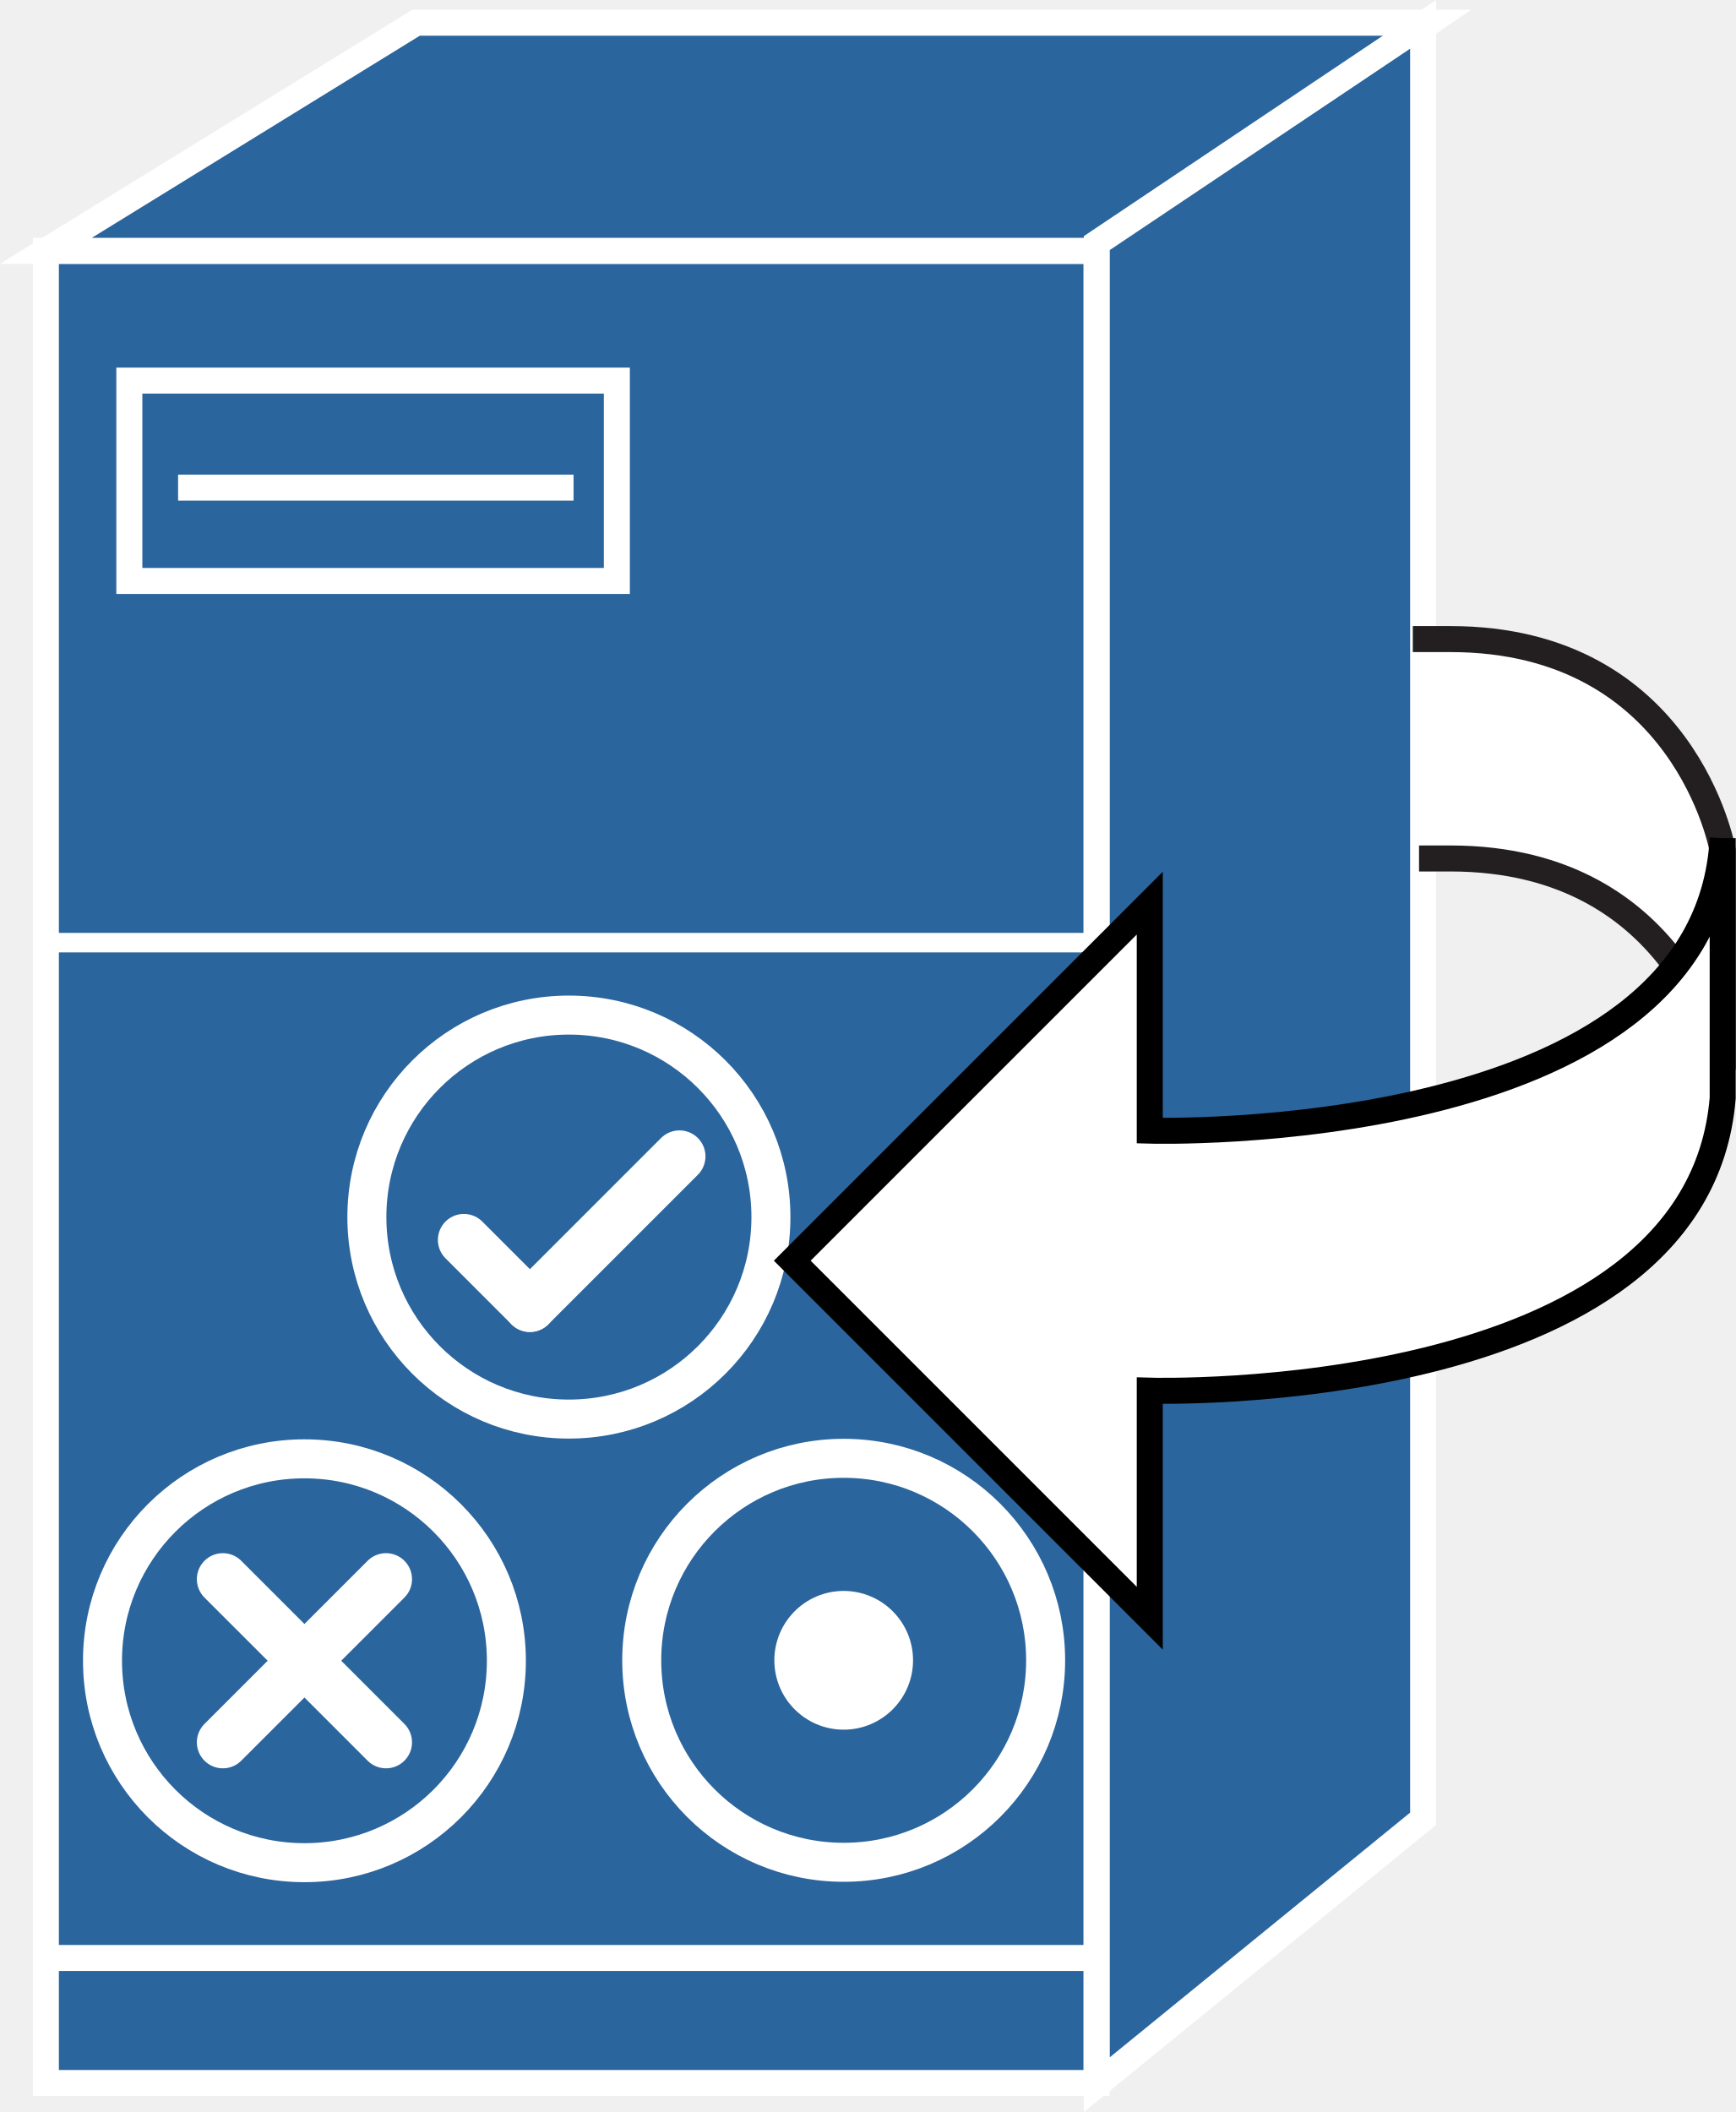
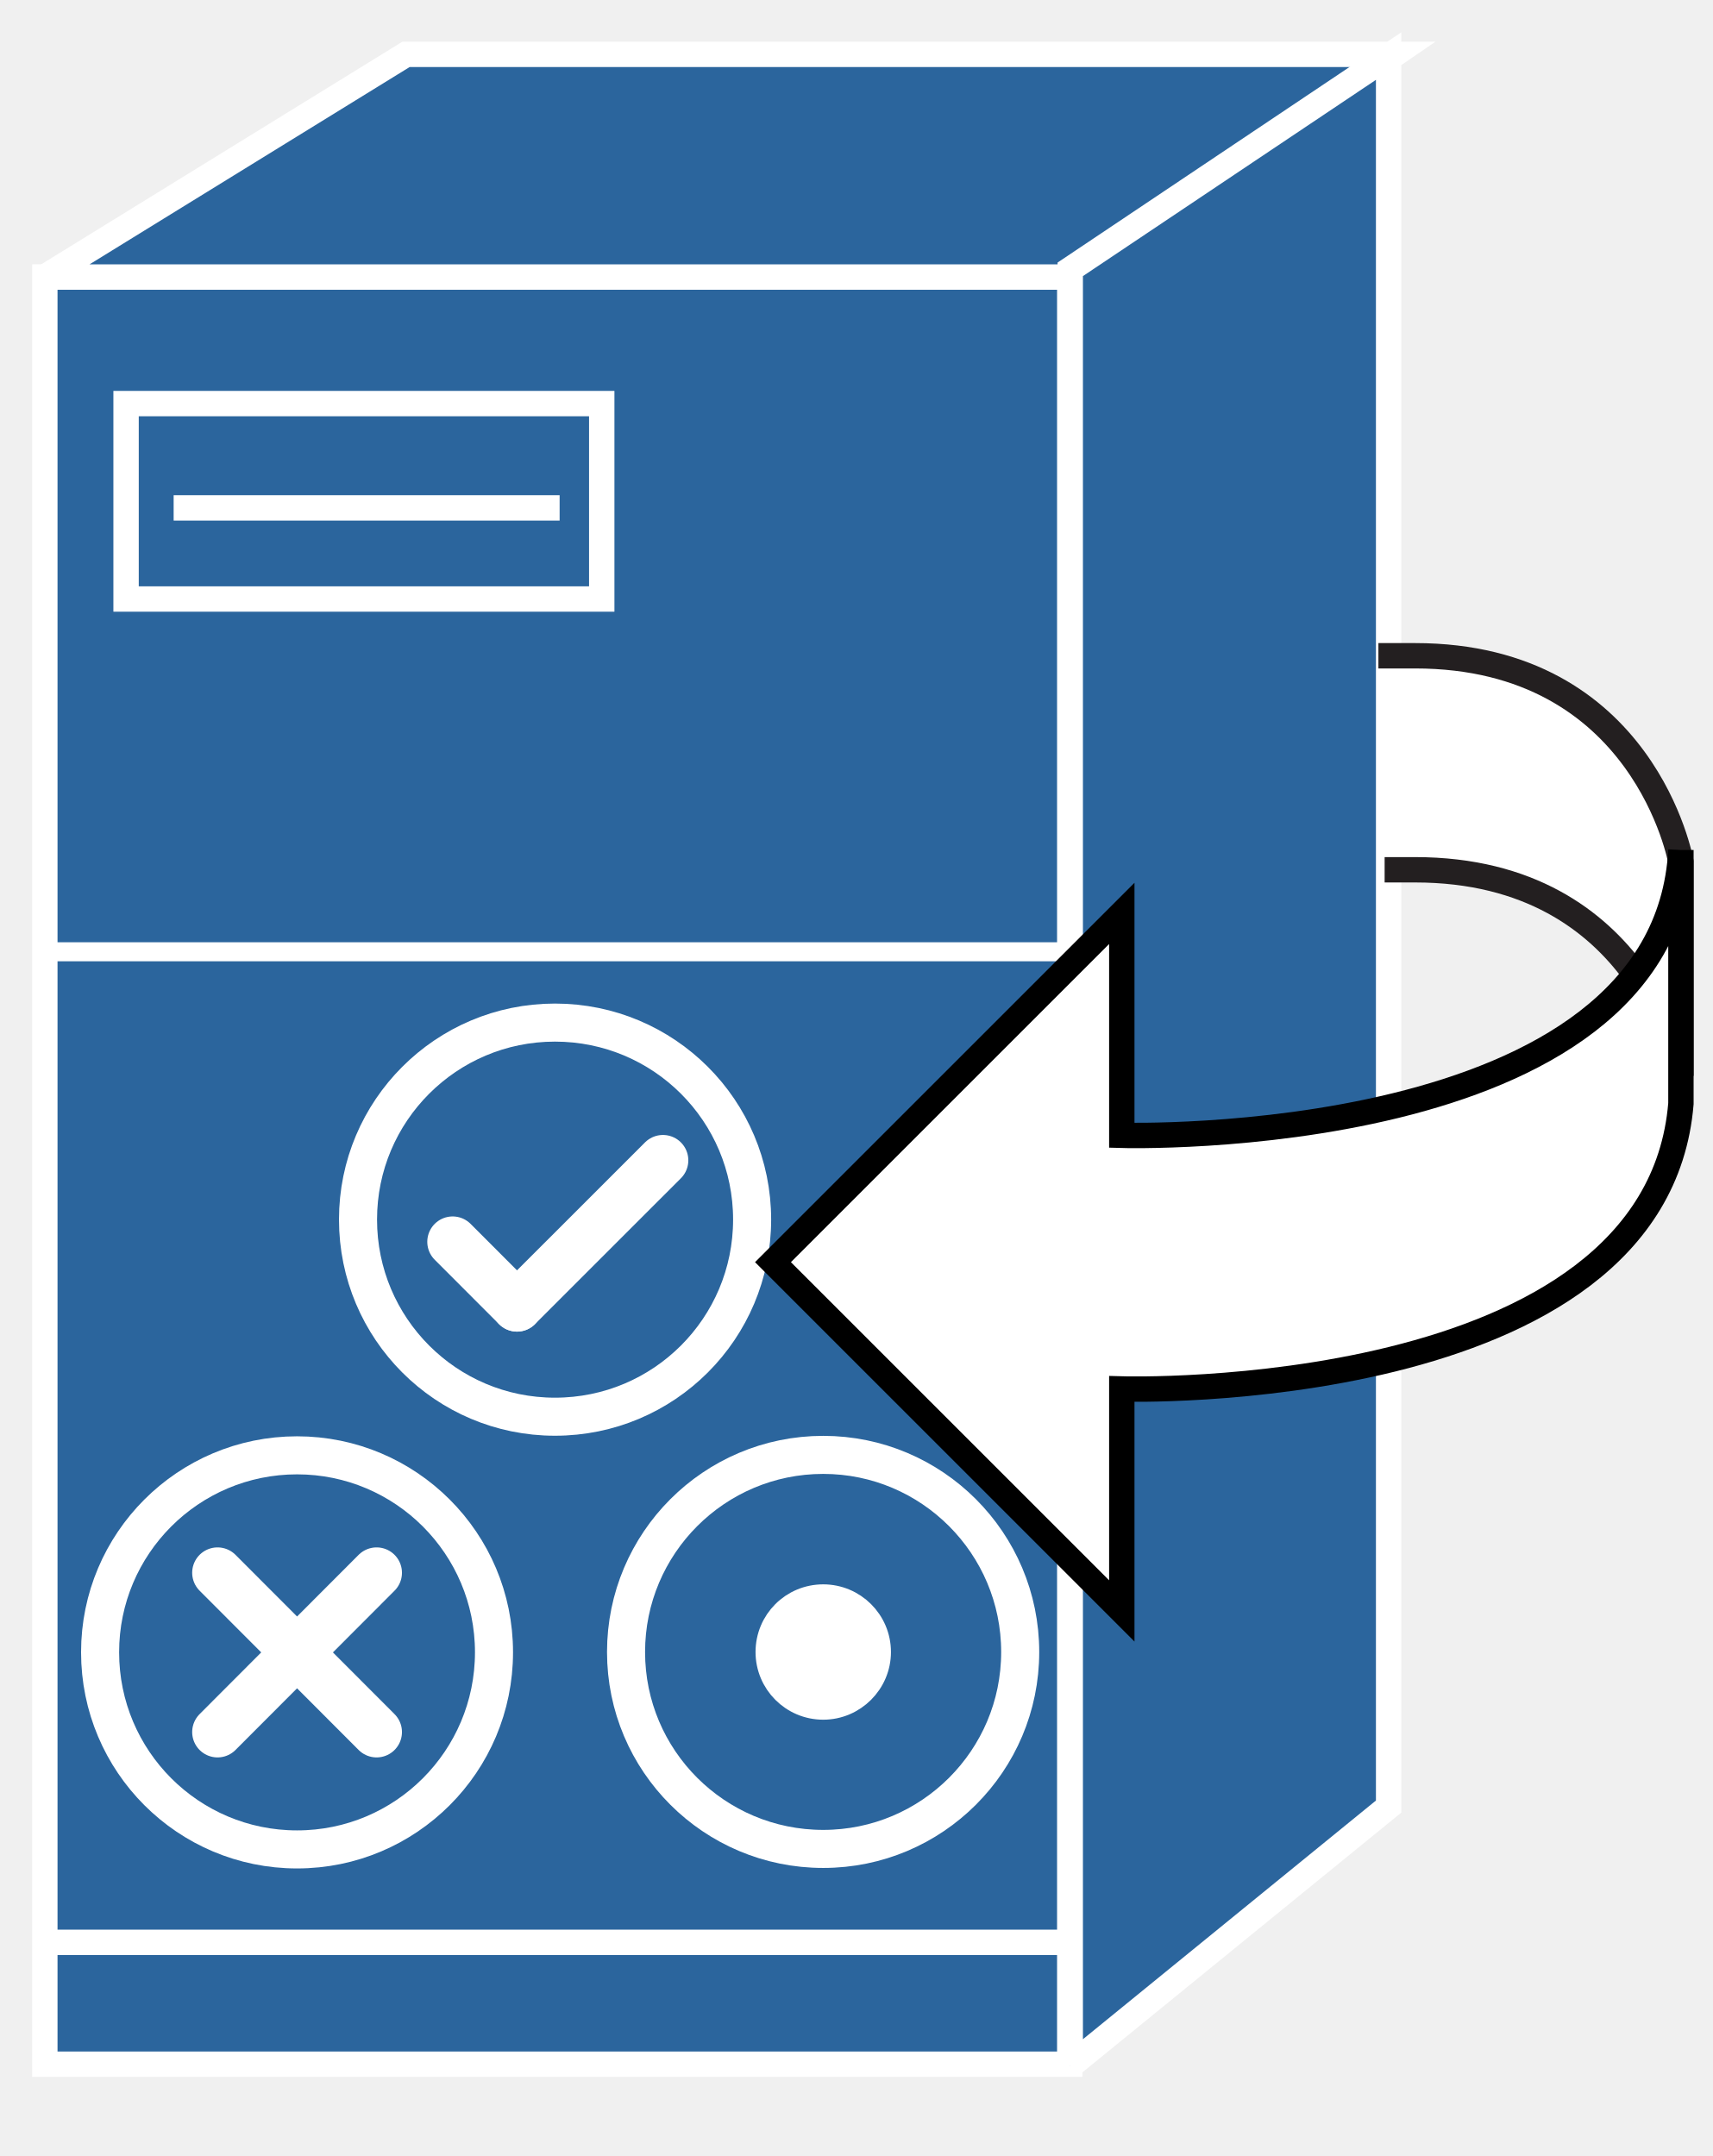
- <svg xmlns="http://www.w3.org/2000/svg" viewBox="0 0 33.378 40.613" height="40.613" width="33.378" xml:space="preserve" version="1.1" id="svg2">
+ <svg xmlns="http://www.w3.org/2000/svg" viewBox="0 0 33.75 42.5" height="42.5" width="33.75" xml:space="preserve" version="1.1" id="svg2">
  <defs id="defs6" />
-   <g transform="matrix(1.25,0,0,-1.25,-5.5347377e-4,40.61353)" id="g10">
+   <g transform="matrix(1.25,0,0,-1.25,0,42.5)" id="g10">
    <g transform="scale(0.1,0.1)" id="g12">
-       <path id="path14" style="fill:#2b659d;fill-opacity:1;fill-rule:nonzero;stroke:none" d="m 7.062,4.465 161.629,0 0,281.852 -161.629,0 0,-281.852 z" />
-       <path id="path16" style="fill:none;stroke:#ffffff;stroke-width:4;stroke-linecap:butt;stroke-linejoin:miter;stroke-miterlimit:4;stroke-dasharray:none;stroke-opacity:1" d="m 7.062,4.465 161.629,0 0,281.852 -161.629,0 0,-281.852 z" />
-       <path id="path18" style="fill:none;stroke:#ffffff;stroke-width:4;stroke-linecap:butt;stroke-linejoin:miter;stroke-miterlimit:4;stroke-dasharray:none;stroke-opacity:1" d="m 7.004,23.699 160.906,0" />
-       <path id="path20" style="fill:none;stroke:#ffffff;stroke-width:6;stroke-linecap:butt;stroke-linejoin:miter;stroke-miterlimit:4;stroke-dasharray:none;stroke-opacity:1" d="m 160.867,69.492 c 0,-17.168 -13.902,-31.074 -31.07,-31.074 -17.156,0 -31.067,13.906 -31.067,31.074 0,17.148 13.911,31.074 31.067,31.074 17.168,0 31.07,-13.925 31.07,-31.074 z" />
-       <path id="path22" style="fill:#ffffff;fill-opacity:1;fill-rule:nonzero;stroke:none" d="m 138.469,69.492 c 0,-4.785 -3.887,-8.672 -8.672,-8.672 -4.785,0 -8.664,3.887 -8.664,8.672 0,4.785 3.879,8.672 8.664,8.672 4.785,0 8.672,-3.887 8.672,-8.672" />
-       <path id="path24" style="fill:none;stroke:#ffffff;stroke-width:4;stroke-linecap:butt;stroke-linejoin:miter;stroke-miterlimit:4;stroke-dasharray:none;stroke-opacity:1" d="m 138.469,69.492 c 0,-4.785 -3.887,-8.672 -8.672,-8.672 -4.785,0 -8.664,3.887 -8.664,8.672 0,4.785 3.879,8.672 8.664,8.672 4.785,0 8.672,-3.887 8.672,-8.672 z" />
-       <path id="path26" style="fill:none;stroke:#ffffff;stroke-width:6;stroke-linecap:butt;stroke-linejoin:miter;stroke-miterlimit:4;stroke-dasharray:none;stroke-opacity:1" d="M 77.906,69.434 C 77.906,52.266 64,38.359 46.832,38.359 c -17.152,0 -31.059,13.906 -31.059,31.074 0,17.148 13.906,31.054 31.059,31.054 17.168,0 31.074,-13.906 31.074,-31.054 z" />
-       <path id="path28" style="fill:none;stroke:#ffffff;stroke-width:8;stroke-linecap:round;stroke-linejoin:miter;stroke-miterlimit:4;stroke-dasharray:none;stroke-opacity:1" d="M 34.289,56.875 59.391,81.973" />
-       <path id="path30" style="fill:none;stroke:#ffffff;stroke-width:8;stroke-linecap:round;stroke-linejoin:miter;stroke-miterlimit:4;stroke-dasharray:none;stroke-opacity:1" d="M 34.289,81.973 59.391,56.875" />
-       <path id="path32" style="fill:none;stroke:#ffffff;stroke-width:6;stroke-linecap:butt;stroke-linejoin:miter;stroke-miterlimit:4;stroke-dasharray:none;stroke-opacity:1" d="m 118.605,137.676 c 0,-17.168 -13.921,-31.074 -31.089,-31.074 -17.156,0 -31.07,13.906 -31.07,31.074 0,17.16 13.914,31.074 31.07,31.074 17.168,0 31.089,-13.914 31.089,-31.074 z" />
-       <path id="path34" style="fill:none;stroke:#ffffff;stroke-width:8;stroke-linecap:round;stroke-linejoin:miter;stroke-miterlimit:4;stroke-dasharray:none;stroke-opacity:1" d="M 81.527,124.004 71.371,134.16" />
-       <path id="path36" style="fill:none;stroke:#ffffff;stroke-width:8;stroke-linecap:round;stroke-linejoin:miter;stroke-miterlimit:4;stroke-dasharray:none;stroke-opacity:1" d="M 104.535,147.012 81.527,124.004" />
-       <path id="path38" style="fill:#2b659d;fill-opacity:1;fill-rule:nonzero;stroke:none" d="m 7.062,286.316 56.965,35.102 155.848,0 -51.184,-35.102 -161.629,0" />
-       <path id="path40" style="fill:none;stroke:#ffffff;stroke-width:4;stroke-linecap:butt;stroke-linejoin:miter;stroke-miterlimit:4;stroke-dasharray:none;stroke-opacity:1" d="m 7.062,286.316 56.965,35.102 155.848,0 -51.184,-35.102 -161.629,0 z" />
-       <path id="path42" style="fill:#2b659d;fill-opacity:1;fill-rule:nonzero;stroke:none" d="m 168.738,4.211 50.2,40.898 0,276.051 -50.2,-33.648 0,-283.301" />
-       <path id="path44" style="fill:none;stroke:#ffffff;stroke-width:4;stroke-linecap:butt;stroke-linejoin:miter;stroke-miterlimit:4;stroke-dasharray:none;stroke-opacity:1" d="m 168.738,4.211 50.2,40.898 0,276.051 -50.2,-33.648 0,-283.301 z" />
-       <path id="path46" style="fill:none;stroke:#ffffff;stroke-width:3;stroke-linecap:butt;stroke-linejoin:miter;stroke-miterlimit:4;stroke-dasharray:none;stroke-opacity:1" d="m 7.004,179.895 160.906,0" />
-       <path id="path48" style="fill:#2b659d;fill-opacity:1;fill-rule:nonzero;stroke:none" d="m 19.902,235.535 75,0 0,30.824 -75,0 0,-30.824 z" />
-       <path id="path50" style="fill:none;stroke:#ffffff;stroke-width:4;stroke-linecap:butt;stroke-linejoin:miter;stroke-miterlimit:4;stroke-dasharray:none;stroke-opacity:1" d="m 19.902,235.535 75,0 0,30.824 -75,0 0,-30.824 z" />
-       <path id="path52" style="fill:#000000;fill-opacity:1;fill-rule:nonzero;stroke:none" d="m 27.402,249.895 60.84,0" />
-       <path id="path54" style="fill:none;stroke:#ffffff;stroke-width:4;stroke-linecap:butt;stroke-linejoin:miter;stroke-miterlimit:4;stroke-dasharray:none;stroke-opacity:1" d="m 27.402,249.895 60.84,0" />
-       <path id="path56" style="fill:#ffffff;fill-opacity:1;fill-rule:nonzero;stroke:none" d="m 218.313,192.844 4.824,0 c 36.152,0 41.89,-32.5 41.89,-32.5 l 0,33.75 c 0,0 -5.738,32.5 -41.89,32.5 l -5.782,0" />
-       <path id="path58" style="fill:none;stroke:#231f20;stroke-width:4;stroke-linecap:butt;stroke-linejoin:miter;stroke-miterlimit:4;stroke-dasharray:none;stroke-opacity:1" d="m 218.313,192.844 4.824,0 c 36.152,0 41.89,-32.5 41.89,-32.5 l 0,33.75 c 0,0 -5.738,32.5 -41.89,32.5 l -5.782,0" />
-       <path id="path60" style="fill:#ffffff;fill-opacity:1;fill-rule:nonzero;stroke:none" d="m 265.027,195.969 0,-40 c -3.922,-47.5 -88.14,-45 -88.14,-45 l 0,-35 -55,55 55,55 0,-35 c 0,0 85.64,-2.5 88.14,45" />
-       <path id="path62" style="fill:none;stroke:#000000;stroke-width:4;stroke-linecap:butt;stroke-linejoin:miter;stroke-miterlimit:4;stroke-dasharray:none;stroke-opacity:1" d="m 265.027,195.969 0,-40 c -3.922,-47.5 -88.14,-45 -88.14,-45 l 0,-35 -55,55 55,55 0,-35 c 0,0 85.64,-2.5 88.14,45" />
+       <path id="path14" style="fill:#2b659d;fill-opacity:1;fill-rule:nonzero;stroke:none" d="m 7.07,14.469 161.602,0 0,281.84 -161.602,0 0,-281.84 z" />
+       <path id="path16" style="fill:none;stroke:#ffffff;stroke-width:4;stroke-linecap:butt;stroke-linejoin:miter;stroke-miterlimit:4;stroke-dasharray:none;stroke-opacity:1" d="m 7.07,14.477 161.602,0 0,281.84 -161.602,0 0,-281.84 z" />
+       <path id="path18" style="fill:none;stroke:#ffffff;stroke-width:4;stroke-linecap:butt;stroke-linejoin:miter;stroke-miterlimit:4;stroke-dasharray:none;stroke-opacity:1" d="m 6.988,33.695 160.903,0" />
+       <path id="path20" style="fill:none;stroke:#ffffff;stroke-width:6;stroke-linecap:butt;stroke-linejoin:miter;stroke-miterlimit:4;stroke-dasharray:none;stroke-opacity:1" d="m 160.859,79.477 c 0,-17.148 -13.91,-31.051 -31.058,-31.051 -17.18,0 -31.09,13.902 -31.09,31.051 0,17.148 13.91,31.089 31.09,31.089 17.148,0 31.058,-13.941 31.058,-31.089 z" />
+       <path id="path22" style="fill:#ffffff;fill-opacity:1;fill-rule:nonzero;stroke:none" d="m 138.48,79.481 c 0,-4.77 -3.91,-8.68 -8.679,-8.68 -4.801,0 -8.672,3.91 -8.672,8.68 0,4.801 3.871,8.668 8.672,8.668 4.769,0 8.679,-3.867 8.679,-8.668" />
+       <path id="path24" style="fill:none;stroke:#ffffff;stroke-width:4;stroke-linecap:butt;stroke-linejoin:miter;stroke-miterlimit:4;stroke-dasharray:none;stroke-opacity:1" d="m 138.48,79.477 c 0,-4.77 -3.91,-8.672 -8.679,-8.672 -4.801,0 -8.672,3.902 -8.672,8.672 0,4.809 3.871,8.672 8.672,8.672 4.769,0 8.679,-3.863 8.679,-8.672 z" />
+       <path id="path26" style="fill:none;stroke:#ffffff;stroke-width:6;stroke-linecap:butt;stroke-linejoin:miter;stroke-miterlimit:4;stroke-dasharray:none;stroke-opacity:1" d="m 77.891,79.438 c 0,-17.191 -13.91,-31.09 -31.051,-31.09 -17.148,0 -31.058,13.898 -31.058,31.09 0,17.148 13.91,31.058 31.058,31.058 17.141,0 31.051,-13.91 31.051,-31.058 z" />
+       <path id="path28" style="fill:none;stroke:#ffffff;stroke-width:8;stroke-linecap:round;stroke-linejoin:miter;stroke-miterlimit:4;stroke-dasharray:none;stroke-opacity:1" d="M 34.301,66.856 59.379,91.977" />
+       <path id="path30" style="fill:none;stroke:#ffffff;stroke-width:8;stroke-linecap:round;stroke-linejoin:miter;stroke-miterlimit:4;stroke-dasharray:none;stroke-opacity:1" d="M 34.301,91.977 59.379,66.856" />
+       <path id="path32" style="fill:none;stroke:#ffffff;stroke-width:6;stroke-linecap:butt;stroke-linejoin:miter;stroke-miterlimit:4;stroke-dasharray:none;stroke-opacity:1" d="m 118.59,147.676 c 0,-17.18 -13.899,-31.09 -31.09,-31.09 -17.148,0 -31.051,13.91 -31.051,31.09 0,17.152 13.902,31.062 31.051,31.062 17.191,0 31.09,-13.91 31.09,-31.062 z" />
+       <path id="path34" style="fill:none;stroke:#ffffff;stroke-width:8;stroke-linecap:round;stroke-linejoin:miter;stroke-miterlimit:4;stroke-dasharray:none;stroke-opacity:1" d="m 81.519,134.008 -10.148,10.16" />
+       <path id="path36" style="fill:none;stroke:#ffffff;stroke-width:8;stroke-linecap:round;stroke-linejoin:miter;stroke-miterlimit:4;stroke-dasharray:none;stroke-opacity:1" d="M 104.531,157.016 81.519,134.008" />
+       <path id="path38" style="fill:#2b659d;fill-opacity:1;fill-rule:nonzero;stroke:none" d="m 7.07,296.309 56.949,35.121 155.859,0 -51.207,-35.121 -161.602,0" />
+       <path id="path40" style="fill:none;stroke:#ffffff;stroke-width:4;stroke-linecap:butt;stroke-linejoin:miter;stroke-miterlimit:4;stroke-dasharray:none;stroke-opacity:1" d="m 7.07,296.316 56.949,35.11 155.859,0 -51.207,-35.11 -161.602,0 z" />
+       <path id="path42" style="fill:#2b659d;fill-opacity:1;fill-rule:nonzero;stroke:none" d="m 168.75,14.199 50.199,40.902 0,276.058 -50.199,-33.64 0,-283.321" />
+       <path id="path44" style="fill:none;stroke:#ffffff;stroke-width:4;stroke-linecap:butt;stroke-linejoin:miter;stroke-miterlimit:4;stroke-dasharray:none;stroke-opacity:1" d="m 168.75,14.207 50.199,40.898 0,276.05 -50.199,-33.629 0,-283.32 z" />
+       <path id="path46" style="fill:none;stroke:#ffffff;stroke-width:3;stroke-linecap:butt;stroke-linejoin:miter;stroke-miterlimit:4;stroke-dasharray:none;stroke-opacity:1" d="m 6.988,189.906 160.903,0" />
+       <path id="path48" style="fill:#2b659d;fill-opacity:1;fill-rule:nonzero;stroke:none" d="m 19.879,245.531 75,0 0,30.82 -75,0 0,-30.82 z" />
+       <path id="path50" style="fill:none;stroke:#ffffff;stroke-width:4;stroke-linecap:butt;stroke-linejoin:miter;stroke-miterlimit:4;stroke-dasharray:none;stroke-opacity:1" d="m 19.879,245.535 75,0 0,30.82 -75,0 0,-30.82 z" />
+       <path id="path52" style="fill:none;stroke:#ffffff;stroke-width:4;stroke-linecap:butt;stroke-linejoin:miter;stroke-miterlimit:4;stroke-dasharray:none;stroke-opacity:1" d="m 27.379,259.906 60.859,0" />
+       <path id="path54" style="fill:#ffffff;fill-opacity:1;fill-rule:nonzero;stroke:none" d="m 218.32,202.84 4.801,0 c 36.18,0 41.918,-32.5 41.918,-32.5 l 0,33.75 c 0,0 -5.738,32.5 -41.918,32.5 l -5.781,0" />
+       <path id="path56" style="fill:none;stroke:#231f20;stroke-width:4;stroke-linecap:butt;stroke-linejoin:miter;stroke-miterlimit:4;stroke-dasharray:none;stroke-opacity:1" d="m 218.32,202.836 4.801,0 c 36.18,0 41.918,-32.5 41.918,-32.5 l 0,33.75 c 0,0 -5.738,32.5 -41.918,32.5 l -5.781,0" />
+       <path id="path58" style="fill:#ffffff;fill-opacity:1;fill-rule:nonzero;stroke:none" d="m 265.039,205.961 0,-40 c -3.949,-47.5 -88.16,-45 -88.16,-45 l 0,-35 -55,55 55,55 0,-35 c 0,0 85.66,-2.5 88.16,45" />
+       <path id="path60" style="fill:none;stroke:#000000;stroke-width:4;stroke-linecap:butt;stroke-linejoin:miter;stroke-miterlimit:4;stroke-dasharray:none;stroke-opacity:1" d="m 265.039,205.957 0,-40 c -3.949,-47.5 -88.16,-45 -88.16,-45 l 0,-35 -55,55 55,55 0,-35 c 0,0 85.66,-2.5 88.16,45" />
    </g>
  </g>
</svg>
